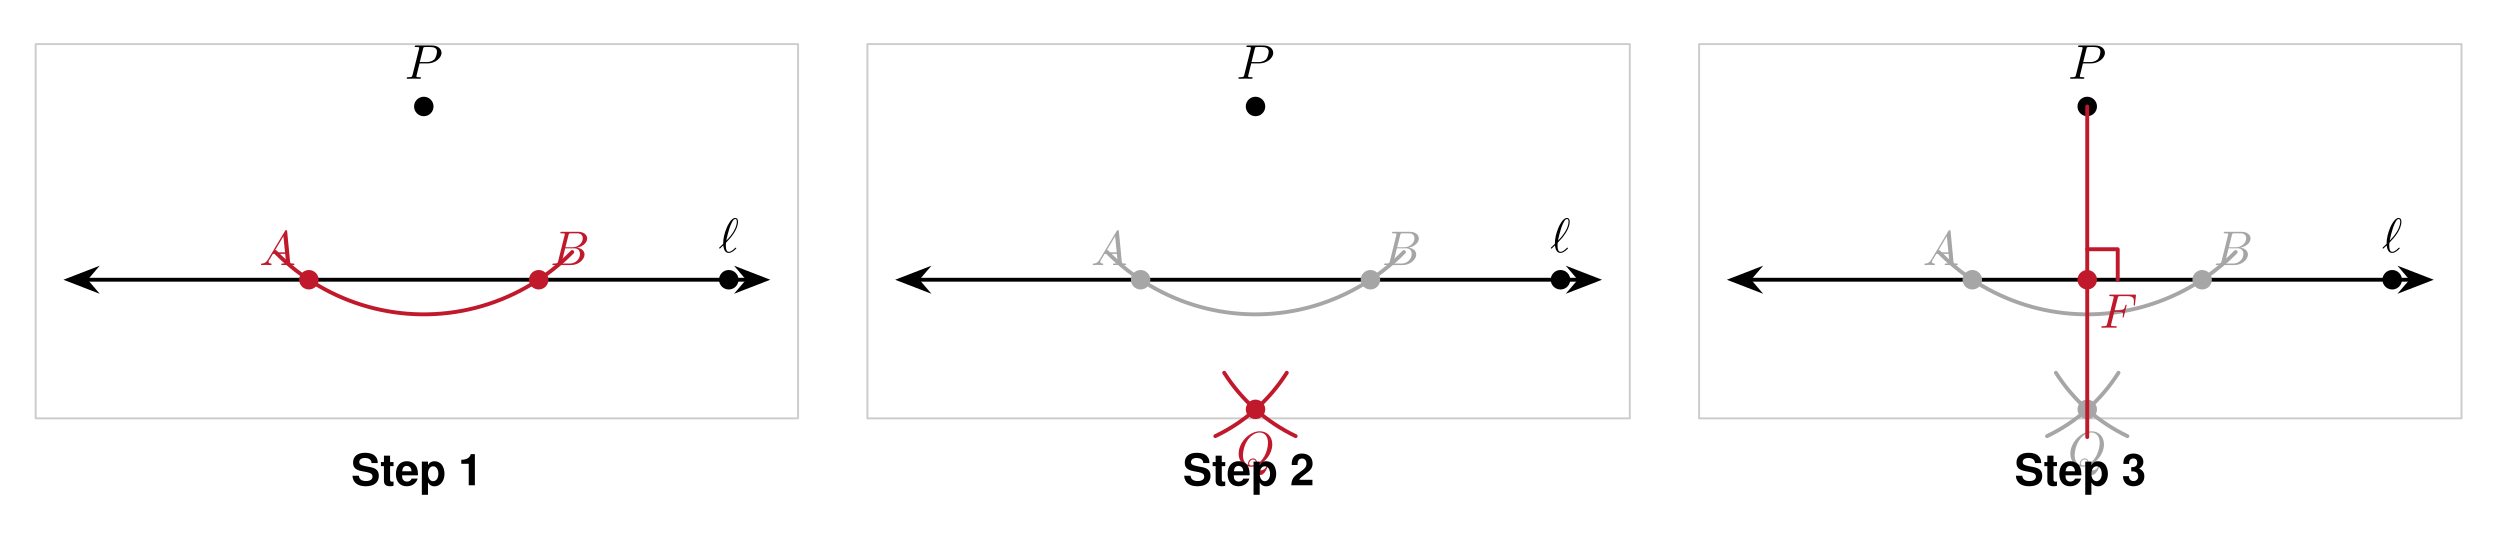
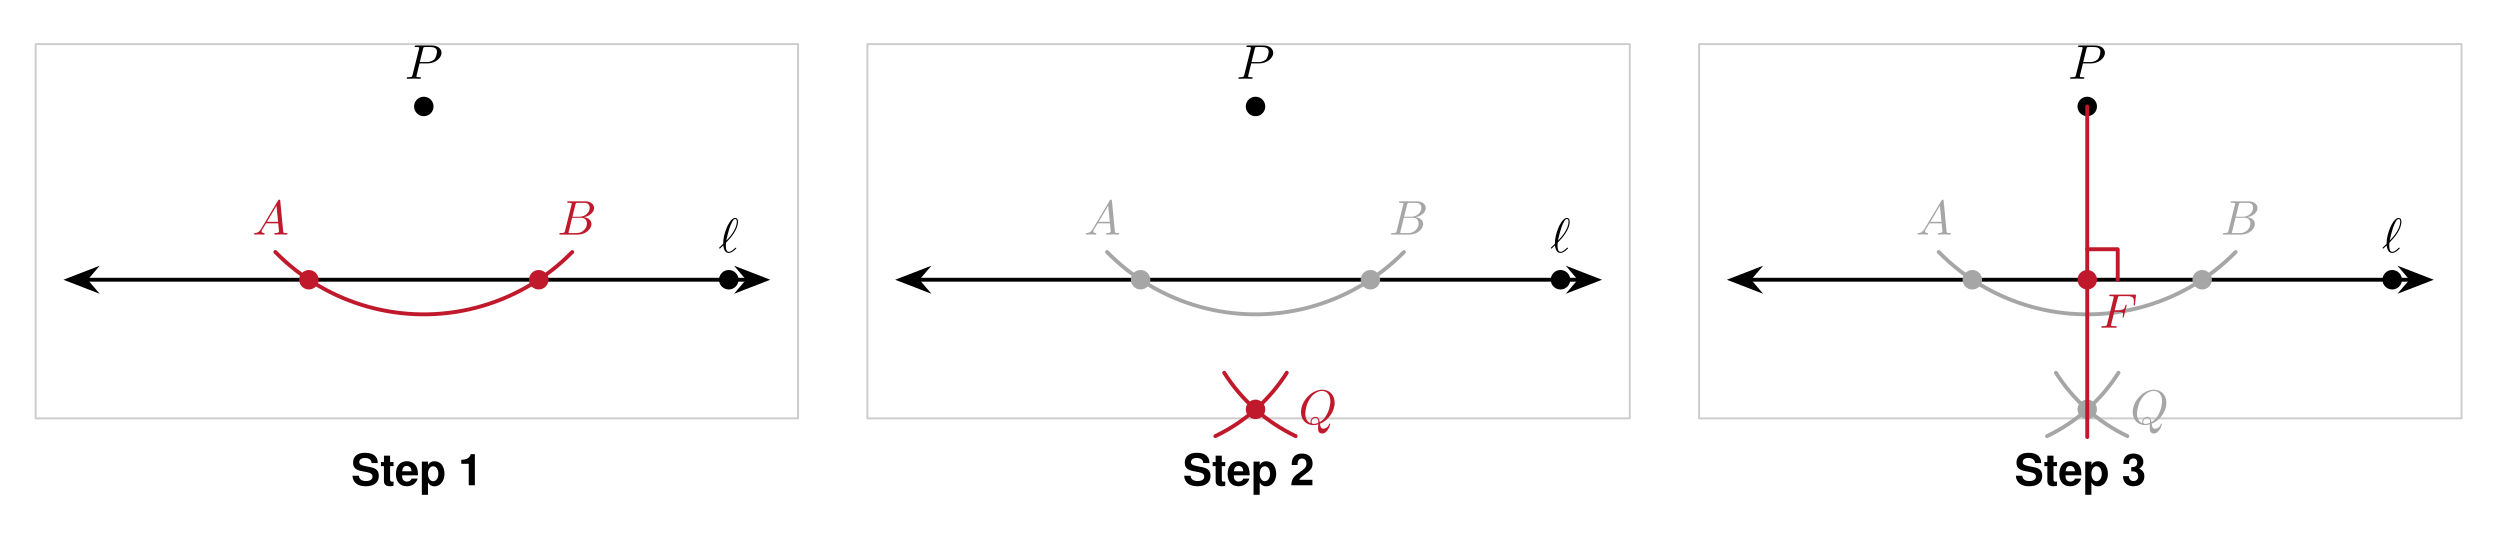
<svg xmlns="http://www.w3.org/2000/svg" xmlns:xlink="http://www.w3.org/1999/xlink" width="508.416" height="110.388" viewBox="0 0 508.416 110.388">
  <defs>
    <g>
      <g id="glyph-0-0">
        <path d="M 3 -3.125 L 4.688 -3.125 C 6.094 -3.125 7.469 -4.156 7.469 -5.266 C 7.469 -6.031 6.812 -6.766 5.516 -6.766 L 2.312 -6.766 C 2.125 -6.766 2.016 -6.766 2.016 -6.578 C 2.016 -6.453 2.094 -6.453 2.297 -6.453 C 2.422 -6.453 2.609 -6.453 2.719 -6.438 C 2.875 -6.422 2.938 -6.391 2.938 -6.281 C 2.938 -6.234 2.938 -6.219 2.906 -6.094 L 1.578 -0.766 C 1.469 -0.391 1.453 -0.312 0.672 -0.312 C 0.5 -0.312 0.391 -0.312 0.391 -0.125 C 0.391 0 0.516 0 0.547 0 C 0.828 0 1.531 -0.031 1.797 -0.031 C 2.016 -0.031 2.234 -0.016 2.438 -0.016 C 2.656 -0.016 2.875 0 3.078 0 C 3.156 0 3.281 0 3.281 -0.203 C 3.281 -0.312 3.188 -0.312 3 -0.312 C 2.641 -0.312 2.359 -0.312 2.359 -0.484 C 2.359 -0.547 2.375 -0.594 2.391 -0.656 Z M 3.719 -6.078 C 3.797 -6.422 3.828 -6.453 4.25 -6.453 L 5.203 -6.453 C 6.016 -6.453 6.547 -6.188 6.547 -5.516 C 6.547 -5.125 6.344 -4.266 5.969 -3.906 C 5.469 -3.469 4.875 -3.391 4.438 -3.391 L 3.047 -3.391 Z M 3.719 -6.078 " />
      </g>
      <g id="glyph-0-1">
        <path d="M 0.156 -0.984 C 0.141 -0.953 0.109 -0.922 0.109 -0.875 C 0.109 -0.828 0.172 -0.75 0.234 -0.75 C 0.281 -0.75 0.312 -0.781 0.578 -1.062 C 0.656 -1.125 0.859 -1.312 0.938 -1.391 C 1.047 -0.609 1.328 0.125 2.047 0.125 C 2.453 0.125 2.797 -0.109 3 -0.25 C 3.141 -0.359 3.609 -0.75 3.609 -0.844 C 3.609 -0.875 3.578 -0.953 3.484 -0.953 C 3.453 -0.953 3.453 -0.953 3.359 -0.875 C 2.719 -0.25 2.359 -0.094 2.078 -0.094 C 1.625 -0.094 1.469 -0.609 1.469 -1.391 C 1.469 -1.453 1.484 -1.906 1.516 -1.953 C 1.531 -1.984 1.531 -2 1.734 -2.203 C 2.531 -3 3.938 -4.672 3.938 -6.219 C 3.938 -6.375 3.938 -6.984 3.359 -6.984 C 2.531 -6.984 1.797 -5.344 1.703 -5.125 C 1.234 -4.047 0.922 -2.875 0.922 -1.703 Z M 1.562 -2.375 C 1.578 -2.484 2.016 -4.672 2.578 -5.828 C 2.844 -6.375 3.047 -6.766 3.375 -6.766 C 3.703 -6.766 3.703 -6.406 3.703 -6.25 C 3.703 -4.594 2.047 -2.859 1.562 -2.375 Z M 1.562 -2.375 " />
      </g>
      <g id="glyph-0-2">
        <path d="M 1.766 -1.141 C 1.375 -0.469 0.984 -0.344 0.562 -0.312 C 0.438 -0.297 0.344 -0.297 0.344 -0.109 C 0.344 -0.047 0.391 0 0.469 0 C 0.75 0 1.047 -0.031 1.328 -0.031 C 1.656 -0.031 2 0 2.312 0 C 2.375 0 2.5 0 2.5 -0.188 C 2.5 -0.297 2.422 -0.312 2.344 -0.312 C 2.125 -0.328 1.875 -0.406 1.875 -0.656 C 1.875 -0.766 1.938 -0.875 2.016 -1.016 L 2.781 -2.281 L 5.266 -2.281 C 5.281 -2.078 5.422 -0.734 5.422 -0.641 C 5.422 -0.344 4.906 -0.312 4.703 -0.312 C 4.562 -0.312 4.469 -0.312 4.469 -0.109 C 4.469 0 4.594 0 4.609 0 C 5.016 0 5.438 -0.031 5.844 -0.031 C 6.094 -0.031 6.719 0 6.969 0 C 7.031 0 7.141 0 7.141 -0.203 C 7.141 -0.312 7.047 -0.312 6.922 -0.312 C 6.297 -0.312 6.297 -0.375 6.266 -0.656 L 5.672 -6.859 C 5.641 -7.047 5.641 -7.094 5.484 -7.094 C 5.312 -7.094 5.281 -7.031 5.219 -6.922 Z M 2.969 -2.594 L 4.906 -5.859 L 5.234 -2.594 Z M 2.969 -2.594 " />
      </g>
      <g id="glyph-0-3">
        <path d="M 1.578 -0.766 C 1.484 -0.391 1.469 -0.312 0.688 -0.312 C 0.516 -0.312 0.422 -0.312 0.422 -0.109 C 0.422 0 0.5 0 0.688 0 L 4.219 0 C 5.781 0 6.953 -1.172 6.953 -2.141 C 6.953 -2.859 6.375 -3.422 5.422 -3.531 C 6.453 -3.719 7.484 -4.453 7.484 -5.406 C 7.484 -6.125 6.828 -6.766 5.641 -6.766 L 2.312 -6.766 C 2.125 -6.766 2.031 -6.766 2.031 -6.562 C 2.031 -6.453 2.125 -6.453 2.312 -6.453 C 2.328 -6.453 2.516 -6.453 2.688 -6.438 C 2.859 -6.422 2.953 -6.406 2.953 -6.281 C 2.953 -6.234 2.938 -6.219 2.906 -6.094 Z M 3.078 -3.625 L 3.688 -6.078 C 3.781 -6.422 3.797 -6.453 4.234 -6.453 L 5.516 -6.453 C 6.375 -6.453 6.594 -5.875 6.594 -5.438 C 6.594 -4.562 5.734 -3.625 4.531 -3.625 Z M 2.641 -0.312 C 2.5 -0.312 2.484 -0.312 2.422 -0.312 C 2.312 -0.328 2.281 -0.344 2.281 -0.422 C 2.281 -0.453 2.281 -0.469 2.344 -0.641 L 3.016 -3.406 L 4.891 -3.406 C 5.844 -3.406 6.031 -2.672 6.031 -2.25 C 6.031 -1.266 5.156 -0.312 3.984 -0.312 Z M 2.641 -0.312 " />
      </g>
      <g id="glyph-0-4">
        <path d="M 4.344 -0.062 C 5.875 -0.641 7.328 -2.406 7.328 -4.312 C 7.328 -5.906 6.281 -6.984 4.797 -6.984 C 2.672 -6.984 0.484 -4.734 0.484 -2.422 C 0.484 -0.781 1.594 0.219 3.016 0.219 C 3.266 0.219 3.609 0.172 4 0.062 C 3.953 0.688 3.953 0.703 3.953 0.828 C 3.953 1.156 3.953 1.922 4.781 1.922 C 5.953 1.922 6.422 0.109 6.422 0 C 6.422 -0.062 6.359 -0.094 6.312 -0.094 C 6.234 -0.094 6.219 -0.047 6.203 0.016 C 5.969 0.719 5.391 0.953 5.047 0.953 C 4.594 0.953 4.438 0.688 4.344 -0.062 Z M 2.469 -0.141 C 1.688 -0.453 1.359 -1.219 1.359 -2.109 C 1.359 -2.797 1.609 -4.203 2.375 -5.266 C 3.094 -6.281 4.016 -6.734 4.75 -6.734 C 5.734 -6.734 6.453 -5.969 6.453 -4.641 C 6.453 -3.641 5.953 -1.328 4.297 -0.391 C 4.234 -0.75 4.141 -1.469 3.422 -1.469 C 2.891 -1.469 2.406 -0.969 2.406 -0.453 C 2.406 -0.25 2.469 -0.156 2.469 -0.141 Z M 3.078 -0.031 C 2.938 -0.031 2.625 -0.031 2.625 -0.453 C 2.625 -0.859 3 -1.25 3.422 -1.25 C 3.828 -1.25 4.016 -1.016 4.016 -0.406 C 4.016 -0.25 4.016 -0.25 3.906 -0.203 C 3.656 -0.094 3.359 -0.031 3.078 -0.031 Z M 3.078 -0.031 " />
      </g>
      <g id="glyph-0-5">
        <path d="M 3 -3.219 L 3.969 -3.219 C 4.703 -3.219 4.781 -3.062 4.781 -2.781 C 4.781 -2.703 4.781 -2.578 4.719 -2.281 C 4.703 -2.234 4.688 -2.203 4.688 -2.172 C 4.688 -2.094 4.75 -2.062 4.797 -2.062 C 4.906 -2.062 4.906 -2.094 4.953 -2.266 L 5.5 -4.422 C 5.531 -4.531 5.531 -4.547 5.531 -4.578 C 5.531 -4.594 5.516 -4.688 5.406 -4.688 C 5.312 -4.688 5.297 -4.641 5.266 -4.484 C 5.047 -3.703 4.828 -3.531 3.984 -3.531 L 3.078 -3.531 L 3.719 -6.047 C 3.797 -6.391 3.812 -6.422 4.25 -6.422 L 5.562 -6.422 C 6.781 -6.422 7 -6.109 7 -5.344 C 7 -5.109 7 -5.078 6.969 -4.797 C 6.953 -4.672 6.953 -4.656 6.953 -4.625 C 6.953 -4.578 6.984 -4.5 7.078 -4.5 C 7.188 -4.5 7.188 -4.562 7.219 -4.75 L 7.406 -6.469 C 7.438 -6.734 7.391 -6.734 7.141 -6.734 L 2.281 -6.734 C 2.094 -6.734 1.984 -6.734 1.984 -6.531 C 1.984 -6.422 2.078 -6.422 2.266 -6.422 C 2.641 -6.422 2.906 -6.422 2.906 -6.25 C 2.906 -6.219 2.906 -6.188 2.859 -6.016 L 1.562 -0.766 C 1.453 -0.391 1.438 -0.312 0.656 -0.312 C 0.484 -0.312 0.375 -0.312 0.375 -0.125 C 0.375 0 0.5 0 0.531 0 C 0.812 0 1.547 -0.031 1.828 -0.031 C 2.156 -0.031 2.984 0 3.312 0 C 3.391 0 3.516 0 3.516 -0.188 C 3.516 -0.266 3.453 -0.281 3.453 -0.297 C 3.422 -0.312 3.406 -0.312 3.188 -0.312 C 2.969 -0.312 2.906 -0.312 2.672 -0.328 C 2.375 -0.359 2.344 -0.391 2.344 -0.531 C 2.344 -0.547 2.344 -0.609 2.391 -0.75 Z M 3 -3.219 " />
      </g>
      <g id="glyph-1-0">
        <path d="M 5.422 -4.516 C 5.422 -5.125 5.281 -5.516 4.953 -5.875 C 4.516 -6.359 3.797 -6.609 2.859 -6.609 C 1.297 -6.609 0.406 -5.875 0.406 -4.609 C 0.406 -3.609 0.906 -3.109 2.234 -2.859 L 3.141 -2.688 C 4.031 -2.516 4.359 -2.266 4.359 -1.734 C 4.359 -1.203 3.859 -0.859 3.047 -0.859 C 2.141 -0.859 1.625 -1.25 1.594 -1.938 L 0.281 -1.938 C 0.359 -0.547 1.328 0.203 2.984 0.203 C 4.656 0.203 5.641 -0.578 5.641 -1.906 C 5.641 -2.922 5.125 -3.469 3.922 -3.688 L 2.906 -3.891 C 1.953 -4.078 1.672 -4.266 1.672 -4.734 C 1.672 -5.234 2.109 -5.547 2.797 -5.547 C 3.656 -5.547 4.125 -5.188 4.172 -4.516 Z M 5.422 -4.516 " />
      </g>
      <g id="glyph-1-1">
        <path d="M 2.688 -4.719 L 1.984 -4.719 L 1.984 -6.016 L 0.734 -6.016 L 0.734 -4.719 L 0.125 -4.719 L 0.125 -3.891 L 0.734 -3.891 L 0.734 -0.922 C 0.734 -0.172 1.141 0.203 1.969 0.203 C 2.234 0.203 2.469 0.172 2.688 0.109 L 2.688 -0.766 C 2.562 -0.75 2.484 -0.734 2.406 -0.734 C 2.062 -0.734 1.984 -0.844 1.984 -1.266 L 1.984 -3.891 L 2.688 -3.891 Z M 2.688 -4.719 " />
      </g>
      <g id="glyph-1-2">
        <path d="M 4.672 -2.016 C 4.688 -2.125 4.688 -2.172 4.688 -2.234 C 4.688 -2.719 4.609 -3.156 4.5 -3.5 C 4.172 -4.375 3.406 -4.891 2.422 -4.891 C 1.047 -4.891 0.203 -3.906 0.203 -2.281 C 0.203 -0.734 1.031 0.203 2.406 0.203 C 3.484 0.203 4.359 -0.406 4.625 -1.359 L 3.406 -1.359 C 3.25 -0.969 2.906 -0.75 2.438 -0.75 C 2.094 -0.75 1.797 -0.906 1.625 -1.172 C 1.5 -1.344 1.469 -1.562 1.453 -2.016 Z M 1.469 -2.844 C 1.547 -3.578 1.859 -3.938 2.406 -3.938 C 2.719 -3.938 3 -3.797 3.188 -3.547 C 3.297 -3.359 3.359 -3.172 3.375 -2.844 Z M 1.469 -2.844 " />
      </g>
      <g id="glyph-1-3">
        <path d="M 1.766 -4.812 L 0.516 -4.812 L 0.516 1.938 L 1.766 1.938 L 1.766 -0.578 C 2.062 -0.031 2.5 0.219 3.109 0.219 C 4.266 0.219 5.125 -0.875 5.125 -2.344 C 5.125 -3.016 4.922 -3.688 4.609 -4.141 C 4.281 -4.594 3.688 -4.891 3.109 -4.891 C 2.5 -4.891 2.062 -4.641 1.766 -4.109 Z M 2.812 -3.859 C 3.453 -3.859 3.875 -3.234 3.875 -2.312 C 3.875 -1.453 3.438 -0.828 2.812 -0.828 C 2.188 -0.828 1.766 -1.438 1.766 -2.344 C 1.766 -3.234 2.188 -3.859 2.812 -3.859 Z M 2.812 -3.859 " />
      </g>
      <g id="glyph-1-4">
        <path d="M 2.125 -4.359 L 2.125 0 L 3.375 0 L 3.375 -6.328 L 2.547 -6.328 C 2.344 -5.578 1.688 -5.188 0.609 -5.188 L 0.609 -4.359 Z M 2.125 -4.359 " />
      </g>
      <g id="glyph-1-5">
        <path d="M 4.562 -1.109 L 1.891 -1.109 C 2.047 -1.453 2.25 -1.625 3.172 -2.312 C 4.281 -3.109 4.594 -3.594 4.594 -4.453 C 4.594 -5.672 3.75 -6.453 2.422 -6.453 C 1.109 -6.453 0.344 -5.688 0.344 -4.344 C 0.344 -4.297 0.344 -4.219 0.359 -4.125 L 1.547 -4.125 L 1.547 -4.328 C 1.547 -5.031 1.875 -5.438 2.453 -5.438 C 3 -5.438 3.344 -5.062 3.344 -4.422 C 3.344 -3.734 3.125 -3.453 1.734 -2.469 C 0.656 -1.734 0.328 -1.172 0.266 0 L 4.562 0 Z M 4.562 -1.109 " />
      </g>
      <g id="glyph-1-6">
        <path d="M 1.938 -2.828 C 2.375 -2.828 2.453 -2.812 2.672 -2.766 C 3.094 -2.656 3.359 -2.281 3.359 -1.812 C 3.359 -1.266 2.969 -0.859 2.422 -0.859 C 1.828 -0.859 1.5 -1.203 1.469 -1.859 L 0.266 -1.859 C 0.266 -0.594 1.094 0.203 2.391 0.203 C 3.734 0.203 4.609 -0.594 4.609 -1.812 C 4.609 -2.562 4.281 -3.047 3.562 -3.391 C 4.156 -3.75 4.406 -4.156 4.406 -4.734 C 4.406 -5.797 3.609 -6.453 2.391 -6.453 C 1.672 -6.453 1.062 -6.203 0.703 -5.75 C 0.453 -5.438 0.344 -5 0.344 -4.438 L 0.344 -4.344 L 1.5 -4.344 C 1.5 -4.672 1.531 -4.844 1.594 -5 C 1.719 -5.281 2 -5.453 2.359 -5.453 C 2.859 -5.453 3.156 -5.141 3.156 -4.625 C 3.156 -3.984 2.781 -3.672 2.047 -3.672 L 1.938 -3.672 Z M 1.938 -2.828 " />
      </g>
    </g>
  </defs>
  <path fill="none" stroke-width="0.399" stroke-linecap="round" stroke-linejoin="round" stroke="rgb(79.999%, 79.999%, 79.999%)" stroke-opacity="1" stroke-miterlimit="10" d="M -0 -0.001 L -0 76.535 L 155.906 76.535 L 155.906 -0.001 Z M -0 -0.001 " transform="matrix(0.994486, 0, 0, -0.994486, 7.254132, 85.0813)" />
  <path fill="none" stroke-width="0.797" stroke-linecap="round" stroke-linejoin="round" stroke="rgb(0%, 0%, 0%)" stroke-opacity="1" stroke-miterlimit="10" d="M 10.322 28.347 L 145.588 28.347 " transform="matrix(0.994486, 0, 0, -0.994486, 7.254132, 85.0813)" />
  <path fill-rule="nonzero" fill="rgb(0%, 0%, 0%)" fill-opacity="1" stroke-width="0.797" stroke-linecap="round" stroke-linejoin="miter" stroke="rgb(0%, 0%, 0%)" stroke-opacity="1" stroke-miterlimit="10" d="M 6.26 -0 L 1.268 1.932 L 2.917 -0 L 1.268 -1.933 Z M 6.26 -0 " transform="matrix(-0.994486, 0, 0, 0.994486, 20.22168, 56.89079)" />
  <path fill-rule="nonzero" fill="rgb(0%, 0%, 0%)" fill-opacity="1" stroke-width="0.797" stroke-linecap="round" stroke-linejoin="miter" stroke="rgb(0%, 0%, 0%)" stroke-opacity="1" stroke-miterlimit="10" d="M 6.259 0 L 1.266 1.933 L 2.916 0 L 1.266 -1.932 Z M 6.259 0 " transform="matrix(0.994486, 0, 0, -0.994486, 149.3344, 56.89079)" />
  <path fill-rule="nonzero" fill="rgb(0%, 0%, 0%)" fill-opacity="1" d="M 88.168 21.652 C 88.168 20.559 87.281 19.672 86.188 19.672 C 85.094 19.672 84.207 20.559 84.207 21.652 C 84.207 22.746 85.094 23.633 86.188 23.633 C 87.281 23.633 88.168 22.746 88.168 21.652 Z M 88.168 21.652 " />
  <g fill="rgb(0%, 0%, 0%)" fill-opacity="1">
    <use xlink:href="#glyph-0-0" x="82.318" y="16.017" />
  </g>
  <path fill-rule="nonzero" fill="rgb(0%, 0%, 0%)" fill-opacity="1" d="M 150.188 56.891 C 150.188 55.797 149.301 54.91 148.207 54.91 C 147.113 54.91 146.227 55.797 146.227 56.891 C 146.227 57.984 147.113 58.871 148.207 58.871 C 149.301 58.871 150.188 57.984 150.188 56.891 Z M 150.188 56.891 " />
  <g fill="rgb(0%, 0%, 0%)" fill-opacity="1">
    <use xlink:href="#glyph-0-1" x="146.14" y="51.311" />
  </g>
  <path fill="none" stroke-width="0.797" stroke-linecap="round" stroke-linejoin="round" stroke="rgb(75.293%, 9.804%, 16.862%)" stroke-opacity="1" stroke-miterlimit="10" d="M 49.012 34.015 C 59.645 23.174 75.262 18.826 89.972 22.612 C 97.467 24.545 104.301 28.488 109.722 34.015 " transform="matrix(0.994486, 0, 0, -0.994486, 7.254132, 85.0813)" />
  <path fill-rule="nonzero" fill="rgb(75.293%, 9.804%, 16.862%)" fill-opacity="1" d="M 64.801 56.891 C 64.801 55.797 63.91 54.91 62.816 54.91 C 61.723 54.91 60.836 55.797 60.836 56.891 C 60.836 57.984 61.723 58.871 62.816 58.871 C 63.91 58.871 64.801 57.984 64.801 56.891 Z M 64.801 56.891 " />
  <g fill="rgb(75.293%, 9.804%, 16.862%)" fill-opacity="1">
-     <use xlink:href="#glyph-0-2" x="52.73" y="53.905" />
+     <use xlink:href="#glyph-0-2" x="51.321" y="47.704" />
  </g>
  <path fill-rule="nonzero" fill="rgb(75.293%, 9.804%, 16.862%)" fill-opacity="1" d="M 111.539 56.891 C 111.539 55.797 110.652 54.91 109.559 54.91 C 108.465 54.91 107.574 55.797 107.574 56.891 C 107.574 57.984 108.465 58.871 109.559 58.871 C 110.652 58.871 111.539 57.984 111.539 56.891 Z M 111.539 56.891 " />
  <g fill="rgb(75.293%, 9.804%, 16.862%)" fill-opacity="1">
-     <use xlink:href="#glyph-0-3" x="111.921" y="53.905" />
+     <use xlink:href="#glyph-0-3" x="113.33" y="47.704" />
  </g>
  <g fill="rgb(0%, 0%, 0%)" fill-opacity="1">
    <use xlink:href="#glyph-1-0" x="71.398" y="98.687" />
    <use xlink:href="#glyph-1-1" x="77.345" y="98.687" />
    <use xlink:href="#glyph-1-2" x="80.314" y="98.687" />
    <use xlink:href="#glyph-1-3" x="85.272" y="98.687" />
  </g>
  <g fill="rgb(0%, 0%, 0%)" fill-opacity="1">
    <use xlink:href="#glyph-1-4" x="93.199" y="98.687" />
  </g>
  <path fill="none" stroke-width="0.399" stroke-linecap="round" stroke-linejoin="round" stroke="rgb(79.999%, 79.999%, 79.999%)" stroke-opacity="1" stroke-miterlimit="10" d="M 170.082 -0.001 L 170.082 76.535 L 325.989 76.535 L 325.989 -0.001 Z M 170.082 -0.001 " transform="matrix(0.994486, 0, 0, -0.994486, 7.254132, 85.0813)" />
  <path fill="none" stroke-width="0.797" stroke-linecap="round" stroke-linejoin="round" stroke="rgb(0%, 0%, 0%)" stroke-opacity="1" stroke-miterlimit="10" d="M 180.401 28.347 L 315.666 28.347 " transform="matrix(0.994486, 0, 0, -0.994486, 7.254132, 85.0813)" />
  <path fill-rule="nonzero" fill="rgb(0%, 0%, 0%)" fill-opacity="1" stroke-width="0.797" stroke-linecap="round" stroke-linejoin="miter" stroke="rgb(0%, 0%, 0%)" stroke-opacity="1" stroke-miterlimit="10" d="M 6.259 -0 L 1.266 1.932 L 2.916 -0 L 1.266 -1.933 Z M 6.259 -0 " transform="matrix(-0.994486, 0, 0, 0.994486, 189.3648, 56.89079)" />
  <path fill-rule="nonzero" fill="rgb(0%, 0%, 0%)" fill-opacity="1" stroke-width="0.797" stroke-linecap="round" stroke-linejoin="miter" stroke="rgb(0%, 0%, 0%)" stroke-opacity="1" stroke-miterlimit="10" d="M 6.26 0 L 1.268 1.933 L 2.917 0 L 1.268 -1.932 Z M 6.26 0 " transform="matrix(0.994486, 0, 0, -0.994486, 318.4775, 56.89079)" />
  <path fill-rule="nonzero" fill="rgb(0%, 0%, 0%)" fill-opacity="1" d="M 257.312 21.652 C 257.312 20.559 256.426 19.672 255.332 19.672 C 254.238 19.672 253.348 20.559 253.348 21.652 C 253.348 22.746 254.238 23.633 255.332 23.633 C 256.426 23.633 257.312 22.746 257.312 21.652 Z M 257.312 21.652 " />
  <g fill="rgb(0%, 0%, 0%)" fill-opacity="1">
    <use xlink:href="#glyph-0-0" x="251.459" y="16.017" />
  </g>
  <path fill-rule="nonzero" fill="rgb(0%, 0%, 0%)" fill-opacity="1" d="M 319.332 56.891 C 319.332 55.797 318.445 54.91 317.352 54.91 C 316.254 54.91 315.367 55.797 315.367 56.891 C 315.367 57.984 316.254 58.871 317.352 58.871 C 318.445 58.871 319.332 57.984 319.332 56.891 Z M 319.332 56.891 " />
  <g fill="rgb(0%, 0%, 0%)" fill-opacity="1">
    <use xlink:href="#glyph-0-1" x="315.281" y="51.311" />
  </g>
  <path fill="none" stroke-width="0.797" stroke-linecap="round" stroke-linejoin="round" stroke="rgb(64.999%, 64.999%, 64.999%)" stroke-opacity="1" stroke-miterlimit="10" d="M 219.094 34.015 C 229.727 23.174 245.345 18.826 260.051 22.612 C 267.549 24.545 274.384 28.488 279.804 34.015 " transform="matrix(0.994486, 0, 0, -0.994486, 7.254132, 85.0813)" />
  <path fill-rule="nonzero" fill="rgb(64.999%, 64.999%, 64.999%)" fill-opacity="1" d="M 233.941 56.891 C 233.941 55.797 233.055 54.91 231.961 54.91 C 230.867 54.91 229.98 55.797 229.98 56.891 C 229.98 57.984 230.867 58.871 231.961 58.871 C 233.055 58.871 233.941 57.984 233.941 56.891 Z M 233.941 56.891 " />
  <g fill="rgb(64.999%, 64.999%, 64.999%)" fill-opacity="1">
-     <use xlink:href="#glyph-0-2" x="221.871" y="53.905" />
+     <use xlink:href="#glyph-0-2" x="220.462" y="47.704" />
  </g>
  <path fill-rule="nonzero" fill="rgb(64.999%, 64.999%, 64.999%)" fill-opacity="1" d="M 280.684 56.891 C 280.684 55.797 279.797 54.91 278.699 54.91 C 277.605 54.91 276.719 55.797 276.719 56.891 C 276.719 57.984 277.605 58.871 278.699 58.871 C 279.797 58.871 280.684 57.984 280.684 56.891 Z M 280.684 56.891 " />
  <g fill="rgb(64.999%, 64.999%, 64.999%)" fill-opacity="1">
-     <use xlink:href="#glyph-0-3" x="281.062" y="53.905" />
+     <use xlink:href="#glyph-0-3" x="282.471" y="47.704" />
  </g>
  <path fill="none" stroke-width="0.797" stroke-linecap="round" stroke-linejoin="round" stroke="rgb(75.293%, 9.804%, 16.862%)" stroke-opacity="1" stroke-miterlimit="10" d="M 241.232 -3.63 C 247.218 -0.767 252.289 3.727 255.848 9.328 " transform="matrix(0.994486, 0, 0, -0.994486, 7.254132, 85.0813)" />
  <path fill="none" stroke-width="0.797" stroke-linecap="round" stroke-linejoin="round" stroke="rgb(75.293%, 9.804%, 16.862%)" stroke-opacity="1" stroke-miterlimit="10" d="M 243.047 9.324 C 246.606 3.723 251.673 -0.767 257.663 -3.63 " transform="matrix(0.994486, 0, 0, -0.994486, 7.254132, 85.0813)" />
  <path fill-rule="nonzero" fill="rgb(75.293%, 9.804%, 16.862%)" fill-opacity="1" d="M 257.312 83.25 C 257.312 82.156 256.426 81.266 255.332 81.266 C 254.238 81.266 253.348 82.156 253.348 83.25 C 253.348 84.344 254.238 85.23 255.332 85.23 C 256.426 85.23 257.312 84.344 257.312 83.25 Z M 257.312 83.25 " />
  <g fill="rgb(75.293%, 9.804%, 16.862%)" fill-opacity="1">
-     <use xlink:href="#glyph-0-4" x="251.412" y="94.692" />
+     <use xlink:href="#glyph-0-4" x="264.096" y="86.235" />
  </g>
  <g fill="rgb(0%, 0%, 0%)" fill-opacity="1">
    <use xlink:href="#glyph-1-0" x="240.538" y="98.687" />
    <use xlink:href="#glyph-1-1" x="246.485" y="98.687" />
    <use xlink:href="#glyph-1-2" x="249.455" y="98.687" />
    <use xlink:href="#glyph-1-3" x="254.413" y="98.687" />
  </g>
  <g fill="rgb(0%, 0%, 0%)" fill-opacity="1">
    <use xlink:href="#glyph-1-5" x="262.34" y="98.687" />
  </g>
  <path fill="none" stroke-width="0.399" stroke-linecap="round" stroke-linejoin="round" stroke="rgb(79.999%, 79.999%, 79.999%)" stroke-opacity="1" stroke-miterlimit="10" d="M 340.16 -0.001 L 340.16 76.535 L 496.071 76.535 L 496.071 -0.001 Z M 340.16 -0.001 " transform="matrix(0.994486, 0, 0, -0.994486, 7.254132, 85.0813)" />
  <path fill="none" stroke-width="0.797" stroke-linecap="round" stroke-linejoin="round" stroke="rgb(0%, 0%, 0%)" stroke-opacity="1" stroke-miterlimit="10" d="M 350.483 28.347 L 485.748 28.347 " transform="matrix(0.994486, 0, 0, -0.994486, 7.254132, 85.0813)" />
  <path fill-rule="nonzero" fill="rgb(0%, 0%, 0%)" fill-opacity="1" stroke-width="0.797" stroke-linecap="round" stroke-linejoin="miter" stroke="rgb(0%, 0%, 0%)" stroke-opacity="1" stroke-miterlimit="10" d="M 6.261 -0 L 1.265 1.932 L 2.919 -0 L 1.265 -1.933 Z M 6.261 -0 " transform="matrix(-0.994486, 0, 0, 0.994486, 358.5079, 56.89079)" />
  <path fill-rule="nonzero" fill="rgb(0%, 0%, 0%)" fill-opacity="1" stroke-width="0.797" stroke-linecap="round" stroke-linejoin="miter" stroke="rgb(0%, 0%, 0%)" stroke-opacity="1" stroke-miterlimit="10" d="M 6.262 0 L 1.265 1.933 L 2.919 0 L 1.265 -1.932 Z M 6.262 0 " transform="matrix(0.994486, 0, 0, -0.994486, 487.6207, 56.89079)" />
  <path fill-rule="nonzero" fill="rgb(0%, 0%, 0%)" fill-opacity="1" d="M 426.457 21.652 C 426.457 20.559 425.566 19.672 424.473 19.672 C 423.379 19.672 422.492 20.559 422.492 21.652 C 422.492 22.746 423.379 23.633 424.473 23.633 C 425.566 23.633 426.457 22.746 426.457 21.652 Z M 426.457 21.652 " />
  <g fill="rgb(0%, 0%, 0%)" fill-opacity="1">
    <use xlink:href="#glyph-0-0" x="420.6" y="16.017" />
  </g>
  <path fill-rule="nonzero" fill="rgb(0%, 0%, 0%)" fill-opacity="1" d="M 488.473 56.891 C 488.473 55.797 487.586 54.91 486.492 54.91 C 485.398 54.91 484.512 55.797 484.512 56.891 C 484.512 57.984 485.398 58.871 486.492 58.871 C 487.586 58.871 488.473 57.984 488.473 56.891 Z M 488.473 56.891 " />
  <g fill="rgb(0%, 0%, 0%)" fill-opacity="1">
    <use xlink:href="#glyph-0-1" x="484.423" y="51.311" />
  </g>
  <path fill="none" stroke-width="0.797" stroke-linecap="round" stroke-linejoin="round" stroke="rgb(64.999%, 64.999%, 64.999%)" stroke-opacity="1" stroke-miterlimit="10" d="M 389.173 34.015 C 399.81 23.174 415.423 18.826 430.133 22.612 C 437.631 24.545 444.462 28.488 449.883 34.015 " transform="matrix(0.994486, 0, 0, -0.994486, 7.254132, 85.0813)" />
  <path fill-rule="nonzero" fill="rgb(64.999%, 64.999%, 64.999%)" fill-opacity="1" d="M 403.086 56.891 C 403.086 55.797 402.199 54.91 401.105 54.91 C 400.008 54.91 399.121 55.797 399.121 56.891 C 399.121 57.984 400.008 58.871 401.105 58.871 C 402.199 58.871 403.086 57.984 403.086 56.891 Z M 403.086 56.891 " />
  <g fill="rgb(64.999%, 64.999%, 64.999%)" fill-opacity="1">
-     <use xlink:href="#glyph-0-2" x="391.013" y="53.905" />
+     <use xlink:href="#glyph-0-2" x="389.603" y="47.704" />
  </g>
  <path fill-rule="nonzero" fill="rgb(64.999%, 64.999%, 64.999%)" fill-opacity="1" d="M 449.824 56.891 C 449.824 55.797 448.938 54.91 447.844 54.91 C 446.75 54.91 445.863 55.797 445.863 56.891 C 445.863 57.984 446.75 58.871 447.844 58.871 C 448.938 58.871 449.824 57.984 449.824 56.891 Z M 449.824 56.891 " />
  <g fill="rgb(64.999%, 64.999%, 64.999%)" fill-opacity="1">
-     <use xlink:href="#glyph-0-3" x="450.202" y="53.905" />
+     <use xlink:href="#glyph-0-3" x="451.613" y="47.704" />
  </g>
  <path fill="none" stroke-width="0.797" stroke-linecap="round" stroke-linejoin="round" stroke="rgb(64.999%, 64.999%, 64.999%)" stroke-opacity="1" stroke-miterlimit="10" d="M 411.311 -3.63 C 417.301 -0.767 422.368 3.727 425.93 9.328 " transform="matrix(0.994486, 0, 0, -0.994486, 7.254132, 85.0813)" />
  <path fill="none" stroke-width="0.797" stroke-linecap="round" stroke-linejoin="round" stroke="rgb(64.999%, 64.999%, 64.999%)" stroke-opacity="1" stroke-miterlimit="10" d="M 413.125 9.324 C 416.688 3.723 421.755 -0.767 427.745 -3.63 " transform="matrix(0.994486, 0, 0, -0.994486, 7.254132, 85.0813)" />
  <path fill-rule="nonzero" fill="rgb(64.999%, 64.999%, 64.999%)" fill-opacity="1" d="M 426.457 83.25 C 426.457 82.156 425.566 81.266 424.473 81.266 C 423.379 81.266 422.492 82.156 422.492 83.25 C 422.492 84.344 423.379 85.23 424.473 85.23 C 425.566 85.23 426.457 84.344 426.457 83.25 Z M 426.457 83.25 " />
  <g fill="rgb(64.999%, 64.999%, 64.999%)" fill-opacity="1">
-     <use xlink:href="#glyph-0-4" x="420.552" y="94.692" />
+     <use xlink:href="#glyph-0-4" x="433.237" y="86.235" />
  </g>
  <path fill="none" stroke-width="0.797" stroke-linecap="round" stroke-linejoin="round" stroke="rgb(75.293%, 9.804%, 16.862%)" stroke-opacity="1" stroke-miterlimit="10" d="M 419.532 63.781 L 419.532 -3.827 " transform="matrix(0.994486, 0, 0, -0.994486, 7.254132, 85.0813)" />
  <path fill-rule="nonzero" fill="rgb(75.293%, 9.804%, 16.862%)" fill-opacity="1" d="M 426.457 56.891 C 426.457 55.797 425.566 54.91 424.473 54.91 C 423.379 54.91 422.492 55.797 422.492 56.891 C 422.492 57.984 423.379 58.871 424.473 58.871 C 425.566 58.871 426.457 57.984 426.457 56.891 Z M 426.457 56.891 " />
  <g fill="rgb(75.293%, 9.804%, 16.862%)" fill-opacity="1">
    <use xlink:href="#glyph-0-5" x="426.965" y="66.648" />
  </g>
  <path fill="none" stroke-width="0.797" stroke-linecap="round" stroke-linejoin="round" stroke="rgb(75.293%, 9.804%, 16.862%)" stroke-opacity="1" stroke-miterlimit="10" d="M 425.769 28.347 L 425.769 34.584 L 419.532 34.584 " transform="matrix(0.994486, 0, 0, -0.994486, 7.254132, 85.0813)" />
  <g fill="rgb(0%, 0%, 0%)" fill-opacity="1">
    <use xlink:href="#glyph-1-0" x="409.679" y="98.687" />
    <use xlink:href="#glyph-1-1" x="415.627" y="98.687" />
    <use xlink:href="#glyph-1-2" x="418.596" y="98.687" />
    <use xlink:href="#glyph-1-3" x="423.554" y="98.687" />
  </g>
  <g fill="rgb(0%, 0%, 0%)" fill-opacity="1">
    <use xlink:href="#glyph-1-6" x="431.481" y="98.687" />
  </g>
</svg>
